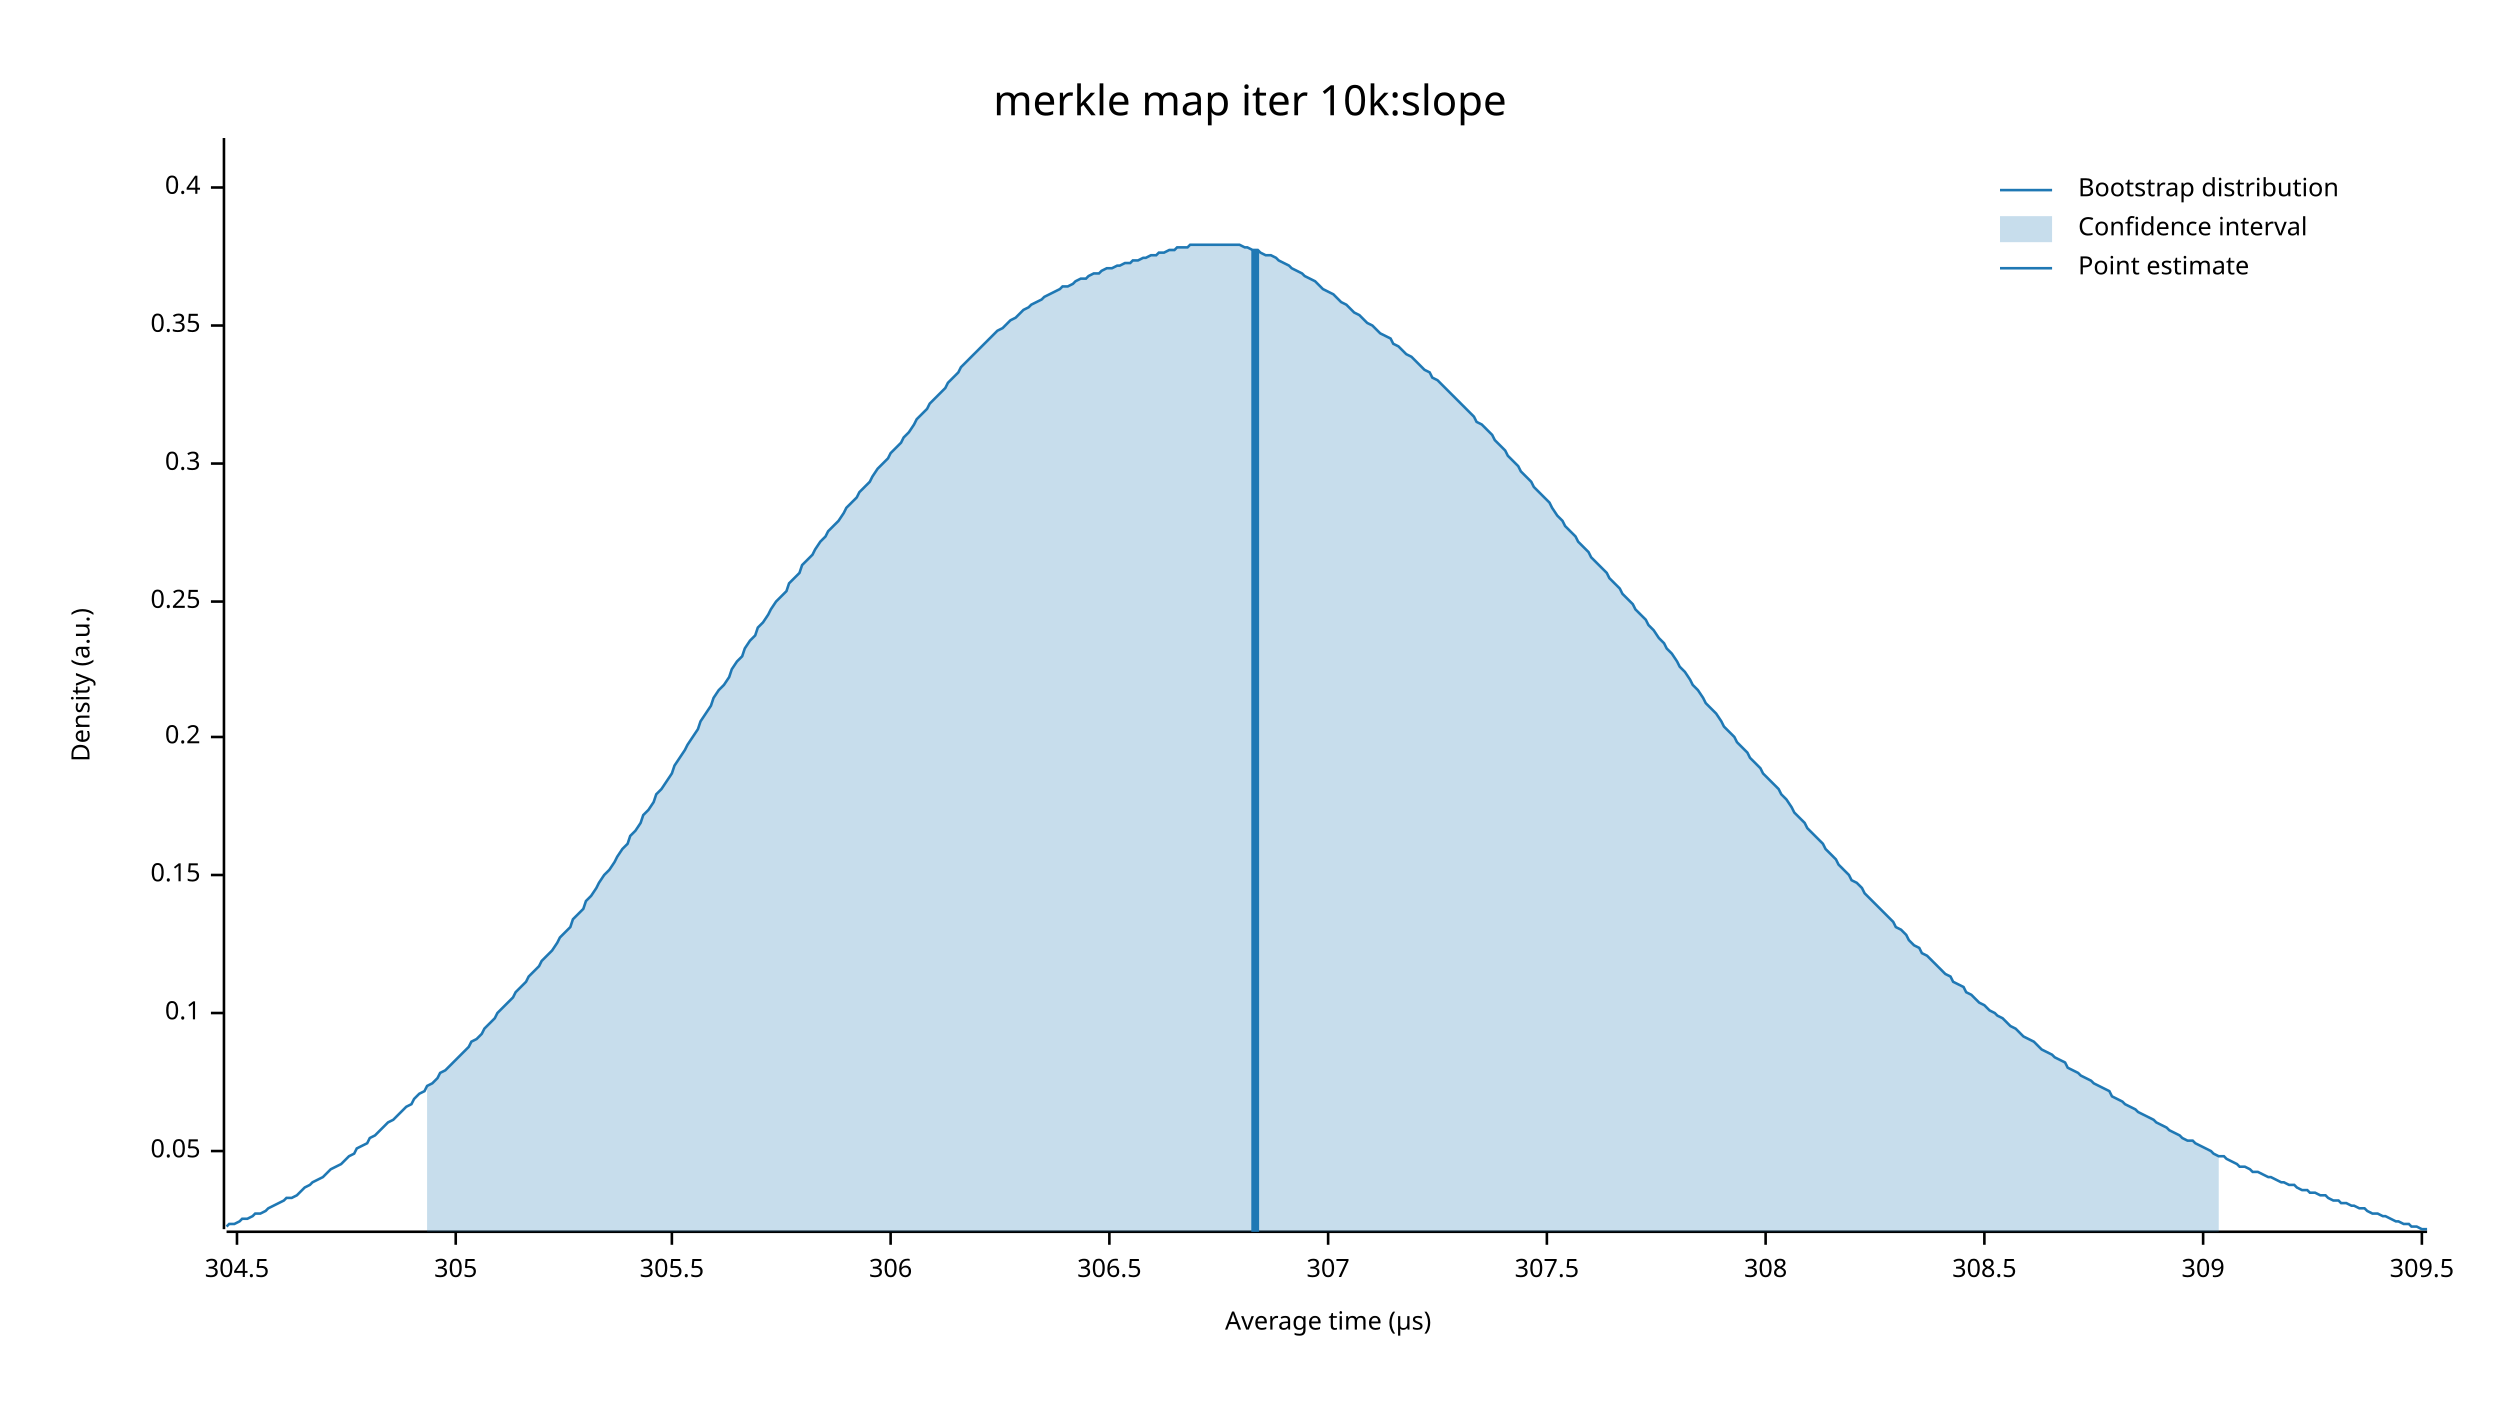
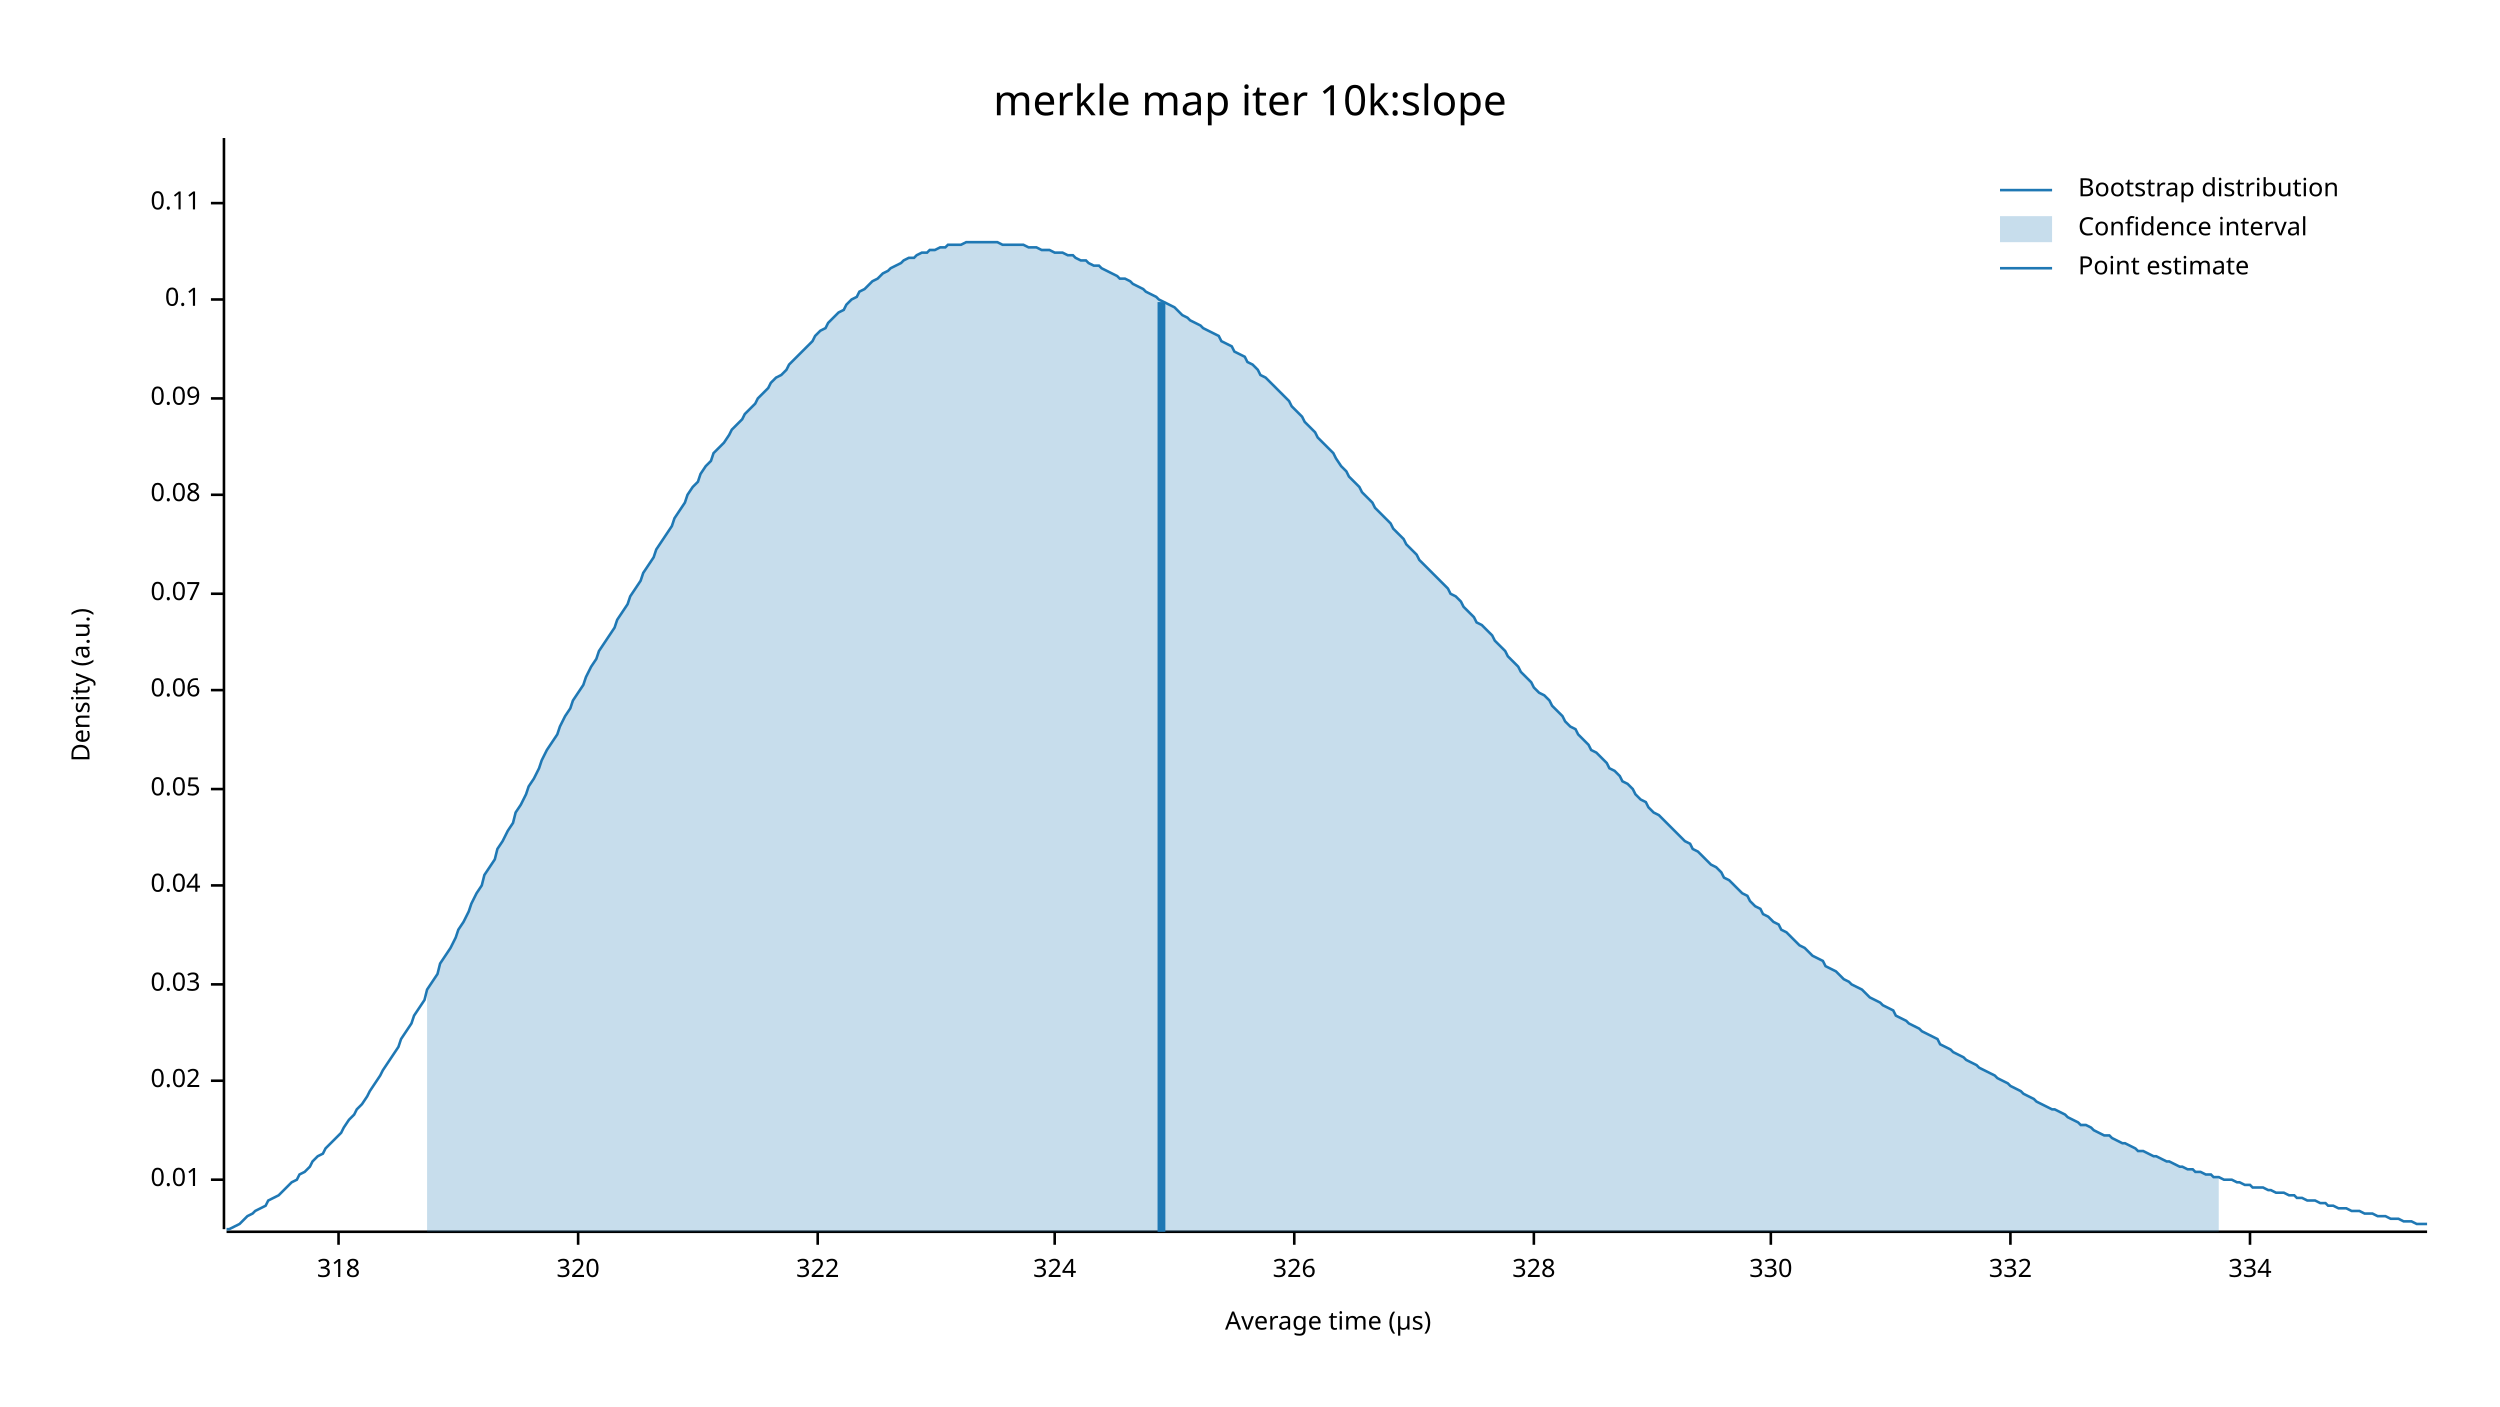
<svg xmlns="http://www.w3.org/2000/svg" width="960" height="540" viewBox="0 0 960 540">
  <text x="480" y="32" dy="0.76em" text-anchor="middle" font-family="sans-serif" font-size="16.129" opacity="1" fill="#000000">
merkle map iter 10k:slope
</text>
  <text x="27" y="263" dy="0.76em" text-anchor="middle" font-family="sans-serif" font-size="9.677" opacity="1" fill="#000000" transform="rotate(270, 27, 263)">
Density (a.u.)
</text>
  <text x="510" y="513" dy="-0.5ex" text-anchor="middle" font-family="sans-serif" font-size="9.677" opacity="1" fill="#000000">
Average time (µs)
</text>
  <polyline fill="none" opacity="1" stroke="#000000" stroke-width="1" points="86,53 86,472 " />
-   <text x="77" y="442" dy="0.5ex" text-anchor="end" font-family="sans-serif" font-size="9.677" opacity="1" fill="#000000">
+   <text x="77" y="453" dy="0.5ex" text-anchor="end" font-family="sans-serif" font-size="9.677" opacity="1" fill="#000000">
+ 0.01
+ </text>
+   <polyline fill="none" opacity="1" stroke="#000000" stroke-width="1" points="81,453 86,453 " />
+   <text x="77" y="415" dy="0.5ex" text-anchor="end" font-family="sans-serif" font-size="9.677" opacity="1" fill="#000000">
+ 0.02
+ </text>
+   <polyline fill="none" opacity="1" stroke="#000000" stroke-width="1" points="81,415 86,415 " />
+   <text x="77" y="378" dy="0.5ex" text-anchor="end" font-family="sans-serif" font-size="9.677" opacity="1" fill="#000000">
+ 0.03
+ </text>
+   <polyline fill="none" opacity="1" stroke="#000000" stroke-width="1" points="81,378 86,378 " />
+   <text x="77" y="340" dy="0.5ex" text-anchor="end" font-family="sans-serif" font-size="9.677" opacity="1" fill="#000000">
+ 0.04
+ </text>
+   <polyline fill="none" opacity="1" stroke="#000000" stroke-width="1" points="81,340 86,340 " />
+   <text x="77" y="303" dy="0.5ex" text-anchor="end" font-family="sans-serif" font-size="9.677" opacity="1" fill="#000000">
0.05
</text>
-   <polyline fill="none" opacity="1" stroke="#000000" stroke-width="1" points="81,442 86,442 " />
-   <text x="77" y="389" dy="0.5ex" text-anchor="end" font-family="sans-serif" font-size="9.677" opacity="1" fill="#000000">
+   <polyline fill="none" opacity="1" stroke="#000000" stroke-width="1" points="81,303 86,303 " />
+   <text x="77" y="265" dy="0.5ex" text-anchor="end" font-family="sans-serif" font-size="9.677" opacity="1" fill="#000000">
+ 0.06
+ </text>
+   <polyline fill="none" opacity="1" stroke="#000000" stroke-width="1" points="81,265 86,265 " />
+   <text x="77" y="228" dy="0.5ex" text-anchor="end" font-family="sans-serif" font-size="9.677" opacity="1" fill="#000000">
+ 0.07
+ </text>
+   <polyline fill="none" opacity="1" stroke="#000000" stroke-width="1" points="81,228 86,228 " />
+   <text x="77" y="190" dy="0.5ex" text-anchor="end" font-family="sans-serif" font-size="9.677" opacity="1" fill="#000000">
+ 0.08
+ </text>
+   <polyline fill="none" opacity="1" stroke="#000000" stroke-width="1" points="81,190 86,190 " />
+   <text x="77" y="153" dy="0.5ex" text-anchor="end" font-family="sans-serif" font-size="9.677" opacity="1" fill="#000000">
+ 0.09
+ </text>
+   <polyline fill="none" opacity="1" stroke="#000000" stroke-width="1" points="81,153 86,153 " />
+   <text x="77" y="115" dy="0.5ex" text-anchor="end" font-family="sans-serif" font-size="9.677" opacity="1" fill="#000000">
0.1
</text>
-   <polyline fill="none" opacity="1" stroke="#000000" stroke-width="1" points="81,389 86,389 " />
-   <text x="77" y="336" dy="0.5ex" text-anchor="end" font-family="sans-serif" font-size="9.677" opacity="1" fill="#000000">
- 0.15
+   <polyline fill="none" opacity="1" stroke="#000000" stroke-width="1" points="81,115 86,115 " />
+   <text x="77" y="78" dy="0.5ex" text-anchor="end" font-family="sans-serif" font-size="9.677" opacity="1" fill="#000000">
+ 0.11
</text>
-   <polyline fill="none" opacity="1" stroke="#000000" stroke-width="1" points="81,336 86,336 " />
-   <text x="77" y="283" dy="0.5ex" text-anchor="end" font-family="sans-serif" font-size="9.677" opacity="1" fill="#000000">
- 0.2
+   <polyline fill="none" opacity="1" stroke="#000000" stroke-width="1" points="81,78 86,78 " />
+   <polyline fill="none" opacity="1" stroke="#000000" stroke-width="1" points="87,473 932,473 " />
+   <text x="130" y="483" dy="0.76em" text-anchor="middle" font-family="sans-serif" font-size="9.677" opacity="1" fill="#000000">
+ 318
</text>
-   <polyline fill="none" opacity="1" stroke="#000000" stroke-width="1" points="81,283 86,283 " />
-   <text x="77" y="231" dy="0.5ex" text-anchor="end" font-family="sans-serif" font-size="9.677" opacity="1" fill="#000000">
- 0.25
+   <polyline fill="none" opacity="1" stroke="#000000" stroke-width="1" points="130,473 130,478 " />
+   <text x="222" y="483" dy="0.76em" text-anchor="middle" font-family="sans-serif" font-size="9.677" opacity="1" fill="#000000">
+ 320
</text>
-   <polyline fill="none" opacity="1" stroke="#000000" stroke-width="1" points="81,231 86,231 " />
-   <text x="77" y="178" dy="0.5ex" text-anchor="end" font-family="sans-serif" font-size="9.677" opacity="1" fill="#000000">
- 0.3
+   <polyline fill="none" opacity="1" stroke="#000000" stroke-width="1" points="222,473 222,478 " />
+   <text x="314" y="483" dy="0.76em" text-anchor="middle" font-family="sans-serif" font-size="9.677" opacity="1" fill="#000000">
+ 322
</text>
-   <polyline fill="none" opacity="1" stroke="#000000" stroke-width="1" points="81,178 86,178 " />
-   <text x="77" y="125" dy="0.5ex" text-anchor="end" font-family="sans-serif" font-size="9.677" opacity="1" fill="#000000">
- 0.35
+   <polyline fill="none" opacity="1" stroke="#000000" stroke-width="1" points="314,473 314,478 " />
+   <text x="405" y="483" dy="0.76em" text-anchor="middle" font-family="sans-serif" font-size="9.677" opacity="1" fill="#000000">
+ 324
</text>
-   <polyline fill="none" opacity="1" stroke="#000000" stroke-width="1" points="81,125 86,125 " />
-   <text x="77" y="72" dy="0.5ex" text-anchor="end" font-family="sans-serif" font-size="9.677" opacity="1" fill="#000000">
- 0.4
+   <polyline fill="none" opacity="1" stroke="#000000" stroke-width="1" points="405,473 405,478 " />
+   <text x="497" y="483" dy="0.76em" text-anchor="middle" font-family="sans-serif" font-size="9.677" opacity="1" fill="#000000">
+ 326
</text>
-   <polyline fill="none" opacity="1" stroke="#000000" stroke-width="1" points="81,72 86,72 " />
-   <polyline fill="none" opacity="1" stroke="#000000" stroke-width="1" points="87,473 932,473 " />
-   <text x="91" y="483" dy="0.76em" text-anchor="middle" font-family="sans-serif" font-size="9.677" opacity="1" fill="#000000">
- 304.5
+   <polyline fill="none" opacity="1" stroke="#000000" stroke-width="1" points="497,473 497,478 " />
+   <text x="589" y="483" dy="0.76em" text-anchor="middle" font-family="sans-serif" font-size="9.677" opacity="1" fill="#000000">
+ 328
</text>
-   <polyline fill="none" opacity="1" stroke="#000000" stroke-width="1" points="91,473 91,478 " />
-   <text x="175" y="483" dy="0.76em" text-anchor="middle" font-family="sans-serif" font-size="9.677" opacity="1" fill="#000000">
- 305
+   <polyline fill="none" opacity="1" stroke="#000000" stroke-width="1" points="589,473 589,478 " />
+   <text x="680" y="483" dy="0.76em" text-anchor="middle" font-family="sans-serif" font-size="9.677" opacity="1" fill="#000000">
+ 330
</text>
-   <polyline fill="none" opacity="1" stroke="#000000" stroke-width="1" points="175,473 175,478 " />
-   <text x="258" y="483" dy="0.76em" text-anchor="middle" font-family="sans-serif" font-size="9.677" opacity="1" fill="#000000">
- 305.5
+   <polyline fill="none" opacity="1" stroke="#000000" stroke-width="1" points="680,473 680,478 " />
+   <text x="772" y="483" dy="0.76em" text-anchor="middle" font-family="sans-serif" font-size="9.677" opacity="1" fill="#000000">
+ 332
</text>
-   <polyline fill="none" opacity="1" stroke="#000000" stroke-width="1" points="258,473 258,478 " />
-   <text x="342" y="483" dy="0.76em" text-anchor="middle" font-family="sans-serif" font-size="9.677" opacity="1" fill="#000000">
- 306
+   <polyline fill="none" opacity="1" stroke="#000000" stroke-width="1" points="772,473 772,478 " />
+   <text x="864" y="483" dy="0.76em" text-anchor="middle" font-family="sans-serif" font-size="9.677" opacity="1" fill="#000000">
+ 334
</text>
-   <polyline fill="none" opacity="1" stroke="#000000" stroke-width="1" points="342,473 342,478 " />
-   <text x="426" y="483" dy="0.76em" text-anchor="middle" font-family="sans-serif" font-size="9.677" opacity="1" fill="#000000">
- 306.5
- </text>
-   <polyline fill="none" opacity="1" stroke="#000000" stroke-width="1" points="426,473 426,478 " />
-   <text x="510" y="483" dy="0.76em" text-anchor="middle" font-family="sans-serif" font-size="9.677" opacity="1" fill="#000000">
- 307
- </text>
-   <polyline fill="none" opacity="1" stroke="#000000" stroke-width="1" points="510,473 510,478 " />
-   <text x="594" y="483" dy="0.76em" text-anchor="middle" font-family="sans-serif" font-size="9.677" opacity="1" fill="#000000">
- 307.5
- </text>
-   <polyline fill="none" opacity="1" stroke="#000000" stroke-width="1" points="594,473 594,478 " />
-   <text x="678" y="483" dy="0.76em" text-anchor="middle" font-family="sans-serif" font-size="9.677" opacity="1" fill="#000000">
- 308
- </text>
-   <polyline fill="none" opacity="1" stroke="#000000" stroke-width="1" points="678,473 678,478 " />
-   <text x="762" y="483" dy="0.76em" text-anchor="middle" font-family="sans-serif" font-size="9.677" opacity="1" fill="#000000">
- 308.5
- </text>
-   <polyline fill="none" opacity="1" stroke="#000000" stroke-width="1" points="762,473 762,478 " />
-   <text x="846" y="483" dy="0.76em" text-anchor="middle" font-family="sans-serif" font-size="9.677" opacity="1" fill="#000000">
- 309
- </text>
-   <polyline fill="none" opacity="1" stroke="#000000" stroke-width="1" points="846,473 846,478 " />
-   <text x="930" y="483" dy="0.76em" text-anchor="middle" font-family="sans-serif" font-size="9.677" opacity="1" fill="#000000">
- 309.5
- </text>
-   <polyline fill="none" opacity="1" stroke="#000000" stroke-width="1" points="930,473 930,478 " />
-   <polyline fill="none" opacity="1" stroke="#1F78B4" stroke-width="1" points="87,471 88,470 90,470 92,469 93,468 95,468 97,467 98,466 100,466 102,465 103,464 105,463 107,462 109,461 110,460 112,460 114,459 115,458 117,456 119,455 120,454 122,453 124,452 125,451 127,449 129,448 131,447 132,446 134,444 136,443 137,441 139,440 141,439 142,437 144,436 146,434 147,433 149,431 151,430 153,428 154,427 156,425 158,424 159,422 161,420 163,419 164,417 166,416 168,414 169,412 171,411 173,409 175,407 176,406 178,404 180,402 181,400 183,399 185,397 186,395 188,393 190,391 191,389 193,387 195,385 197,383 198,381 200,379 202,377 203,375 205,373 207,371 208,369 210,367 212,365 214,362 215,360 217,358 219,356 220,353 222,351 224,349 225,346 227,344 229,341 230,339 232,336 234,334 236,331 237,329 239,326 241,324 242,321 244,319 246,316 247,313 249,311 251,308 252,305 254,303 256,300 258,297 259,294 261,291 263,288 264,286 266,283 268,280 269,277 271,274 273,271 274,268 276,265 278,263 280,260 281,257 283,254 285,252 286,249 288,246 290,244 291,241 293,239 295,236 296,234 298,231 300,229 302,227 303,224 305,222 307,220 308,217 310,215 312,213 313,211 315,208 317,206 318,204 320,202 322,200 324,197 325,195 327,193 329,191 330,189 332,187 334,185 335,183 337,180 339,178 341,176 342,174 344,172 346,170 347,168 349,166 351,163 352,161 354,159 356,157 357,155 359,153 361,151 363,149 364,147 366,145 368,143 369,141 371,139 373,137 374,136 376,134 378,132 379,131 381,129 383,127 385,126 386,125 388,123 390,122 391,121 393,119 395,118 396,117 398,116 400,115 401,114 403,113 405,112 407,111 408,110 410,110 412,109 413,108 415,107 417,107 418,106 420,105 422,105 423,104 425,103 427,103 429,102 430,102 432,101 434,101 435,100 437,100 439,99 440,99 442,98 444,98 445,97 447,97 449,96 451,96 452,95 454,95 456,95 457,94 459,94 461,94 462,94 464,94 466,94 468,94 469,94 471,94 473,94 474,94 476,94 478,95 479,95 481,96 483,96 484,97 486,98 488,98 490,99 491,100 493,101 495,102 496,103 498,104 500,105 501,106 503,107 505,108 506,109 508,111 510,112 512,113 513,114 515,116 517,117 518,118 520,120 522,121 523,122 525,124 527,125 528,126 530,128 532,129 534,130 535,132 537,133 539,135 540,136 542,137 544,139 545,140 547,142 549,143 550,145 552,146 554,148 556,150 557,151 559,153 561,155 562,156 564,158 566,160 567,162 569,163 571,165 573,167 574,169 576,171 578,173 579,175 581,177 583,179 584,181 586,183 588,185 589,187 591,189 593,191 595,193 596,195 598,198 600,200 601,202 603,204 605,206 606,208 608,210 610,212 611,214 613,216 615,218 617,220 618,222 620,224 622,226 623,228 625,230 627,232 628,234 630,236 632,238 633,240 635,242 637,245 639,247 640,249 642,251 644,254 645,256 647,258 649,261 650,263 652,265 654,268 655,270 657,272 659,274 661,277 662,279 664,281 666,283 667,285 669,287 671,289 672,291 674,293 676,295 677,297 679,299 681,301 683,303 684,305 686,307 688,310 689,312 691,314 693,316 694,318 696,320 698,322 700,324 701,326 703,328 705,330 706,332 708,334 710,336 711,338 713,339 715,341 716,343 718,345 720,347 722,349 723,350 725,352 727,354 728,356 730,357 732,359 733,361 735,363 737,364 738,366 740,367 742,369 744,371 745,372 747,374 749,375 750,377 752,378 754,379 755,381 757,382 759,384 760,385 762,386 764,388 766,389 767,390 769,391 771,393 772,394 774,395 776,397 777,398 779,399 781,400 782,401 784,403 786,404 788,405 789,406 791,407 793,408 794,410 796,411 798,412 799,413 801,414 803,415 804,416 806,417 808,418 810,419 811,421 813,422 815,423 816,424 818,425 820,426 821,427 823,428 825,429 827,430 828,431 830,432 832,433 833,434 835,435 837,436 838,437 840,438 842,438 843,439 845,440 847,441 849,442 850,443 852,444 854,444 855,445 857,446 859,447 860,448 862,448 864,449 865,450 867,450 869,451 871,452 872,452 874,453 876,454 877,454 879,455 881,455 882,456 884,457 886,457 887,458 889,458 891,459 893,459 894,460 896,461 898,461 899,462 901,462 903,463 904,463 906,464 908,464 909,465 911,466 913,466 915,467 916,467 918,468 920,469 921,469 923,470 925,470 926,471 928,471 930,472 932,472 " />
-   <polygon opacity="0.25" fill="#1F78B4" points="164,417 166,416 168,414 169,412 171,411 173,409 175,407 176,406 178,404 180,402 181,400 183,399 185,397 186,395 188,393 190,391 191,389 193,387 195,385 197,383 198,381 200,379 202,377 203,375 205,373 207,371 208,369 210,367 212,365 214,362 215,360 217,358 219,356 220,353 222,351 224,349 225,346 227,344 229,341 230,339 232,336 234,334 236,331 237,329 239,326 241,324 242,321 244,319 246,316 247,313 249,311 251,308 252,305 254,303 256,300 258,297 259,294 261,291 263,288 264,286 266,283 268,280 269,277 271,274 273,271 274,268 276,265 278,263 280,260 281,257 283,254 285,252 286,249 288,246 290,244 291,241 293,239 295,236 296,234 298,231 300,229 302,227 303,224 305,222 307,220 308,217 310,215 312,213 313,211 315,208 317,206 318,204 320,202 322,200 324,197 325,195 327,193 329,191 330,189 332,187 334,185 335,183 337,180 339,178 341,176 342,174 344,172 346,170 347,168 349,166 351,163 352,161 354,159 356,157 357,155 359,153 361,151 363,149 364,147 366,145 368,143 369,141 371,139 373,137 374,136 376,134 378,132 379,131 381,129 383,127 385,126 386,125 388,123 390,122 391,121 393,119 395,118 396,117 398,116 400,115 401,114 403,113 405,112 407,111 408,110 410,110 412,109 413,108 415,107 417,107 418,106 420,105 422,105 423,104 425,103 427,103 429,102 430,102 432,101 434,101 435,100 437,100 439,99 440,99 442,98 444,98 445,97 447,97 449,96 451,96 452,95 454,95 456,95 457,94 459,94 461,94 462,94 464,94 466,94 468,94 469,94 471,94 473,94 474,94 476,94 478,95 479,95 481,96 483,96 484,97 486,98 488,98 490,99 491,100 493,101 495,102 496,103 498,104 500,105 501,106 503,107 505,108 506,109 508,111 510,112 512,113 513,114 515,116 517,117 518,118 520,120 522,121 523,122 525,124 527,125 528,126 530,128 532,129 534,130 535,132 537,133 539,135 540,136 542,137 544,139 545,140 547,142 549,143 550,145 552,146 554,148 556,150 557,151 559,153 561,155 562,156 564,158 566,160 567,162 569,163 571,165 573,167 574,169 576,171 578,173 579,175 581,177 583,179 584,181 586,183 588,185 589,187 591,189 593,191 595,193 596,195 598,198 600,200 601,202 603,204 605,206 606,208 608,210 610,212 611,214 613,216 615,218 617,220 618,222 620,224 622,226 623,228 625,230 627,232 628,234 630,236 632,238 633,240 635,242 637,245 639,247 640,249 642,251 644,254 645,256 647,258 649,261 650,263 652,265 654,268 655,270 657,272 659,274 661,277 662,279 664,281 666,283 667,285 669,287 671,289 672,291 674,293 676,295 677,297 679,299 681,301 683,303 684,305 686,307 688,310 689,312 691,314 693,316 694,318 696,320 698,322 700,324 701,326 703,328 705,330 706,332 708,334 710,336 711,338 713,339 715,341 716,343 718,345 720,347 722,349 723,350 725,352 727,354 728,356 730,357 732,359 733,361 735,363 737,364 738,366 740,367 742,369 744,371 745,372 747,374 749,375 750,377 752,378 754,379 755,381 757,382 759,384 760,385 762,386 764,388 766,389 767,390 769,391 771,393 772,394 774,395 776,397 777,398 779,399 781,400 782,401 784,403 786,404 788,405 789,406 791,407 793,408 794,410 796,411 798,412 799,413 801,414 803,415 804,416 806,417 808,418 810,419 811,421 813,422 815,423 816,424 818,425 820,426 821,427 823,428 825,429 827,430 828,431 830,432 832,433 833,434 835,435 837,436 838,437 840,438 842,438 843,439 845,440 847,441 849,442 850,443 852,444 852,473 164,473 " />
-   <polyline fill="none" opacity="1" stroke="#1F78B4" stroke-width="3" points="482,473 482,96 " />
+   <polyline fill="none" opacity="1" stroke="#000000" stroke-width="1" points="864,473 864,478 " />
+   <polyline fill="none" opacity="1" stroke="#1F78B4" stroke-width="1" points="87,472 88,472 90,471 92,470 93,469 95,467 97,466 98,465 100,464 102,463 103,461 105,460 107,459 109,457 110,456 112,454 114,453 115,451 117,450 119,448 120,446 122,444 124,443 125,441 127,439 129,437 131,435 132,433 134,430 136,428 137,426 139,424 141,421 142,419 144,416 146,413 147,411 149,408 151,405 153,402 154,399 156,396 158,393 159,390 161,387 163,384 164,380 166,377 168,374 169,370 171,367 173,364 175,360 176,357 178,354 180,350 181,347 183,343 185,340 186,336 188,333 190,330 191,326 193,323 195,319 197,316 198,312 200,309 202,305 203,302 205,299 207,295 208,292 210,288 212,285 214,282 215,279 217,275 219,272 220,269 222,266 224,263 225,260 227,256 229,253 230,250 232,247 234,244 236,241 237,238 239,235 241,232 242,229 244,226 246,223 247,220 249,217 251,214 252,211 254,208 256,205 258,202 259,199 261,196 263,193 264,190 266,187 268,185 269,182 271,179 273,177 274,174 276,172 278,170 280,167 281,165 283,163 285,161 286,159 288,157 290,155 291,153 293,151 295,149 296,147 298,145 300,144 302,142 303,140 305,138 307,136 308,135 310,133 312,131 313,129 315,127 317,126 318,124 320,122 322,120 324,119 325,117 327,115 329,114 330,112 332,111 334,109 335,108 337,107 339,105 341,104 342,103 344,102 346,101 347,100 349,99 351,99 352,98 354,97 356,97 357,96 359,96 361,95 363,95 364,94 366,94 368,94 369,94 371,93 373,93 374,93 376,93 378,93 379,93 381,93 383,93 385,94 386,94 388,94 390,94 391,94 393,94 395,95 396,95 398,95 400,96 401,96 403,96 405,97 407,97 408,97 410,98 412,98 413,99 415,100 417,100 418,101 420,102 422,102 423,103 425,104 427,105 429,106 430,107 432,107 434,108 435,109 437,110 439,111 440,112 442,113 444,114 445,115 447,116 449,117 451,118 452,119 454,121 456,122 457,123 459,124 461,125 462,126 464,127 466,128 468,129 469,131 471,132 473,133 474,135 476,136 478,137 479,139 481,140 483,142 484,144 486,145 488,147 490,149 491,150 493,152 495,154 496,156 498,158 500,160 501,162 503,164 505,166 506,168 508,170 510,172 512,174 513,176 515,179 517,181 518,183 520,185 522,187 523,189 525,191 527,193 528,195 530,197 532,199 534,201 535,203 537,205 539,207 540,209 542,211 544,213 545,215 547,217 549,219 550,220 552,222 554,224 556,226 557,228 559,229 561,231 562,233 564,235 566,237 567,239 569,240 571,242 573,244 574,246 576,248 578,250 579,252 581,254 583,256 584,258 586,260 588,262 589,264 591,266 593,267 595,269 596,271 598,273 600,275 601,277 603,279 605,280 606,282 608,284 610,286 611,288 613,289 615,291 617,293 618,295 620,296 622,298 623,300 625,301 627,303 628,305 630,307 632,308 633,310 635,312 637,313 639,315 640,316 642,318 644,320 645,321 647,323 649,324 650,326 652,327 654,329 655,330 657,332 659,333 661,335 662,337 664,338 666,340 667,341 669,343 671,344 672,346 674,348 676,349 677,351 679,352 681,354 683,355 684,357 686,358 688,360 689,361 691,363 693,364 694,365 696,367 698,368 700,369 701,371 703,372 705,373 706,374 708,376 710,377 711,378 713,379 715,380 716,381 718,383 720,384 722,385 723,386 725,387 727,388 728,390 730,391 732,392 733,393 735,394 737,395 738,396 740,397 742,398 744,399 745,401 747,402 749,403 750,404 752,405 754,406 755,407 757,408 759,409 760,410 762,411 764,412 766,413 767,414 769,415 771,416 772,417 774,418 776,419 777,420 779,421 781,422 782,423 784,424 786,425 788,426 789,426 791,427 793,428 794,429 796,430 798,431 799,432 801,432 803,433 804,434 806,435 808,436 810,436 811,437 813,438 815,439 816,439 818,440 820,441 821,442 823,442 825,443 827,444 828,444 830,445 832,446 833,446 835,447 837,448 838,448 840,449 842,449 843,450 845,450 847,451 849,451 850,452 852,452 854,453 855,453 857,453 859,454 860,454 862,455 864,455 865,456 867,456 869,456 871,457 872,457 874,458 876,458 877,458 879,459 881,459 882,460 884,460 886,461 887,461 889,461 891,462 893,462 894,463 896,463 898,464 899,464 901,464 903,465 904,465 906,465 908,466 909,466 911,466 913,467 915,467 916,467 918,468 920,468 921,468 923,469 925,469 926,469 928,470 930,470 932,470 " />
+   <polygon opacity="0.25" fill="#1F78B4" points="164,380 166,377 168,374 169,370 171,367 173,364 175,360 176,357 178,354 180,350 181,347 183,343 185,340 186,336 188,333 190,330 191,326 193,323 195,319 197,316 198,312 200,309 202,305 203,302 205,299 207,295 208,292 210,288 212,285 214,282 215,279 217,275 219,272 220,269 222,266 224,263 225,260 227,256 229,253 230,250 232,247 234,244 236,241 237,238 239,235 241,232 242,229 244,226 246,223 247,220 249,217 251,214 252,211 254,208 256,205 258,202 259,199 261,196 263,193 264,190 266,187 268,185 269,182 271,179 273,177 274,174 276,172 278,170 280,167 281,165 283,163 285,161 286,159 288,157 290,155 291,153 293,151 295,149 296,147 298,145 300,144 302,142 303,140 305,138 307,136 308,135 310,133 312,131 313,129 315,127 317,126 318,124 320,122 322,120 324,119 325,117 327,115 329,114 330,112 332,111 334,109 335,108 337,107 339,105 341,104 342,103 344,102 346,101 347,100 349,99 351,99 352,98 354,97 356,97 357,96 359,96 361,95 363,95 364,94 366,94 368,94 369,94 371,93 373,93 374,93 376,93 378,93 379,93 381,93 383,93 385,94 386,94 388,94 390,94 391,94 393,94 395,95 396,95 398,95 400,96 401,96 403,96 405,97 407,97 408,97 410,98 412,98 413,99 415,100 417,100 418,101 420,102 422,102 423,103 425,104 427,105 429,106 430,107 432,107 434,108 435,109 437,110 439,111 440,112 442,113 444,114 445,115 447,116 449,117 451,118 452,119 454,121 456,122 457,123 459,124 461,125 462,126 464,127 466,128 468,129 469,131 471,132 473,133 474,135 476,136 478,137 479,139 481,140 483,142 484,144 486,145 488,147 490,149 491,150 493,152 495,154 496,156 498,158 500,160 501,162 503,164 505,166 506,168 508,170 510,172 512,174 513,176 515,179 517,181 518,183 520,185 522,187 523,189 525,191 527,193 528,195 530,197 532,199 534,201 535,203 537,205 539,207 540,209 542,211 544,213 545,215 547,217 549,219 550,220 552,222 554,224 556,226 557,228 559,229 561,231 562,233 564,235 566,237 567,239 569,240 571,242 573,244 574,246 576,248 578,250 579,252 581,254 583,256 584,258 586,260 588,262 589,264 591,266 593,267 595,269 596,271 598,273 600,275 601,277 603,279 605,280 606,282 608,284 610,286 611,288 613,289 615,291 617,293 618,295 620,296 622,298 623,300 625,301 627,303 628,305 630,307 632,308 633,310 635,312 637,313 639,315 640,316 642,318 644,320 645,321 647,323 649,324 650,326 652,327 654,329 655,330 657,332 659,333 661,335 662,337 664,338 666,340 667,341 669,343 671,344 672,346 674,348 676,349 677,351 679,352 681,354 683,355 684,357 686,358 688,360 689,361 691,363 693,364 694,365 696,367 698,368 700,369 701,371 703,372 705,373 706,374 708,376 710,377 711,378 713,379 715,380 716,381 718,383 720,384 722,385 723,386 725,387 727,388 728,390 730,391 732,392 733,393 735,394 737,395 738,396 740,397 742,398 744,399 745,401 747,402 749,403 750,404 752,405 754,406 755,407 757,408 759,409 760,410 762,411 764,412 766,413 767,414 769,415 771,416 772,417 774,418 776,419 777,420 779,421 781,422 782,423 784,424 786,425 788,426 789,426 791,427 793,428 794,429 796,430 798,431 799,432 801,432 803,433 804,434 806,435 808,436 810,436 811,437 813,438 815,439 816,439 818,440 820,441 821,442 823,442 825,443 827,444 828,444 830,445 832,446 833,446 835,447 837,448 838,448 840,449 842,449 843,450 845,450 847,451 849,451 850,452 852,452 852,473 164,473 " />
+   <polyline fill="none" opacity="1" stroke="#1F78B4" stroke-width="3" points="446,473 446,116 " />
  <text x="798" y="68" dy="0.76em" text-anchor="start" font-family="sans-serif" font-size="9.677" opacity="1" fill="#000000">
Bootstrap distribution
</text>
  <text x="798" y="83" dy="0.76em" text-anchor="start" font-family="sans-serif" font-size="9.677" opacity="1" fill="#000000">
Confidence interval
</text>
  <text x="798" y="98" dy="0.76em" text-anchor="start" font-family="sans-serif" font-size="9.677" opacity="1" fill="#000000">
Point estimate
</text>
  <polyline fill="none" opacity="1" stroke="#1F78B4" stroke-width="1" points="768,73 788,73 " />
  <rect x="768" y="83" width="20" height="10" opacity="0.25" fill="#1F78B4" stroke="none" />
  <polyline fill="none" opacity="1" stroke="#1F78B4" stroke-width="1" points="768,103 788,103 " />
</svg>
